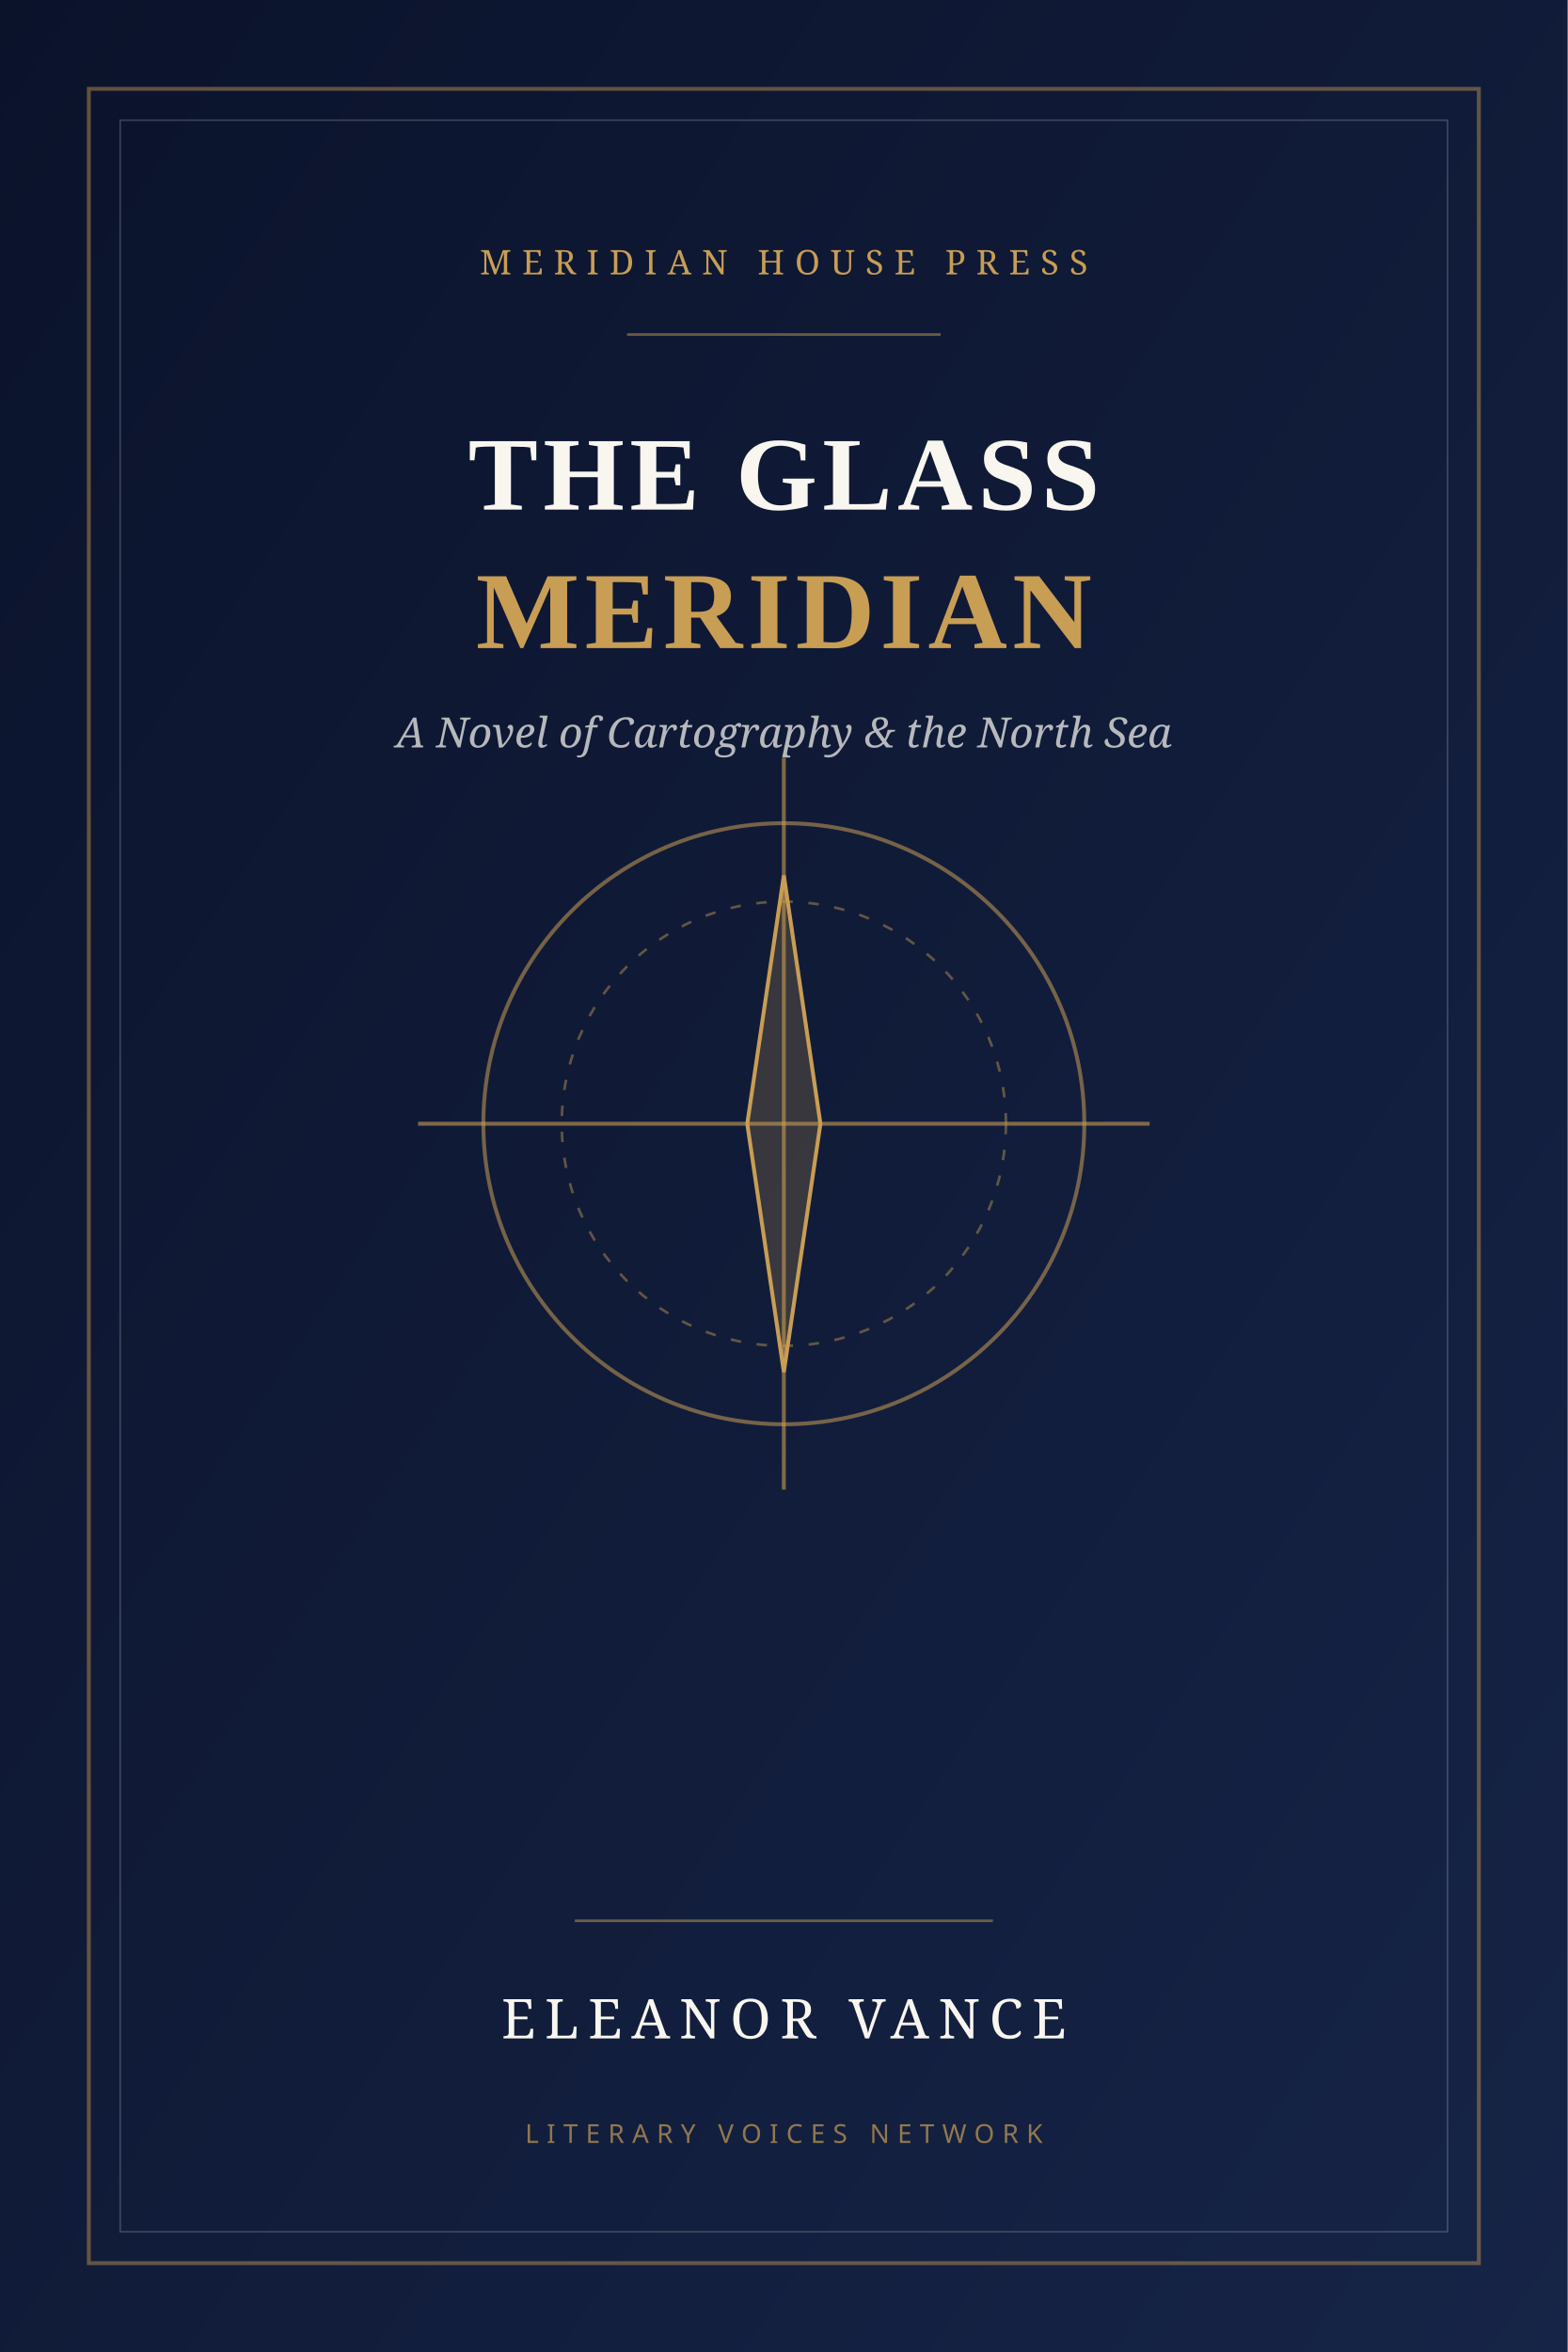
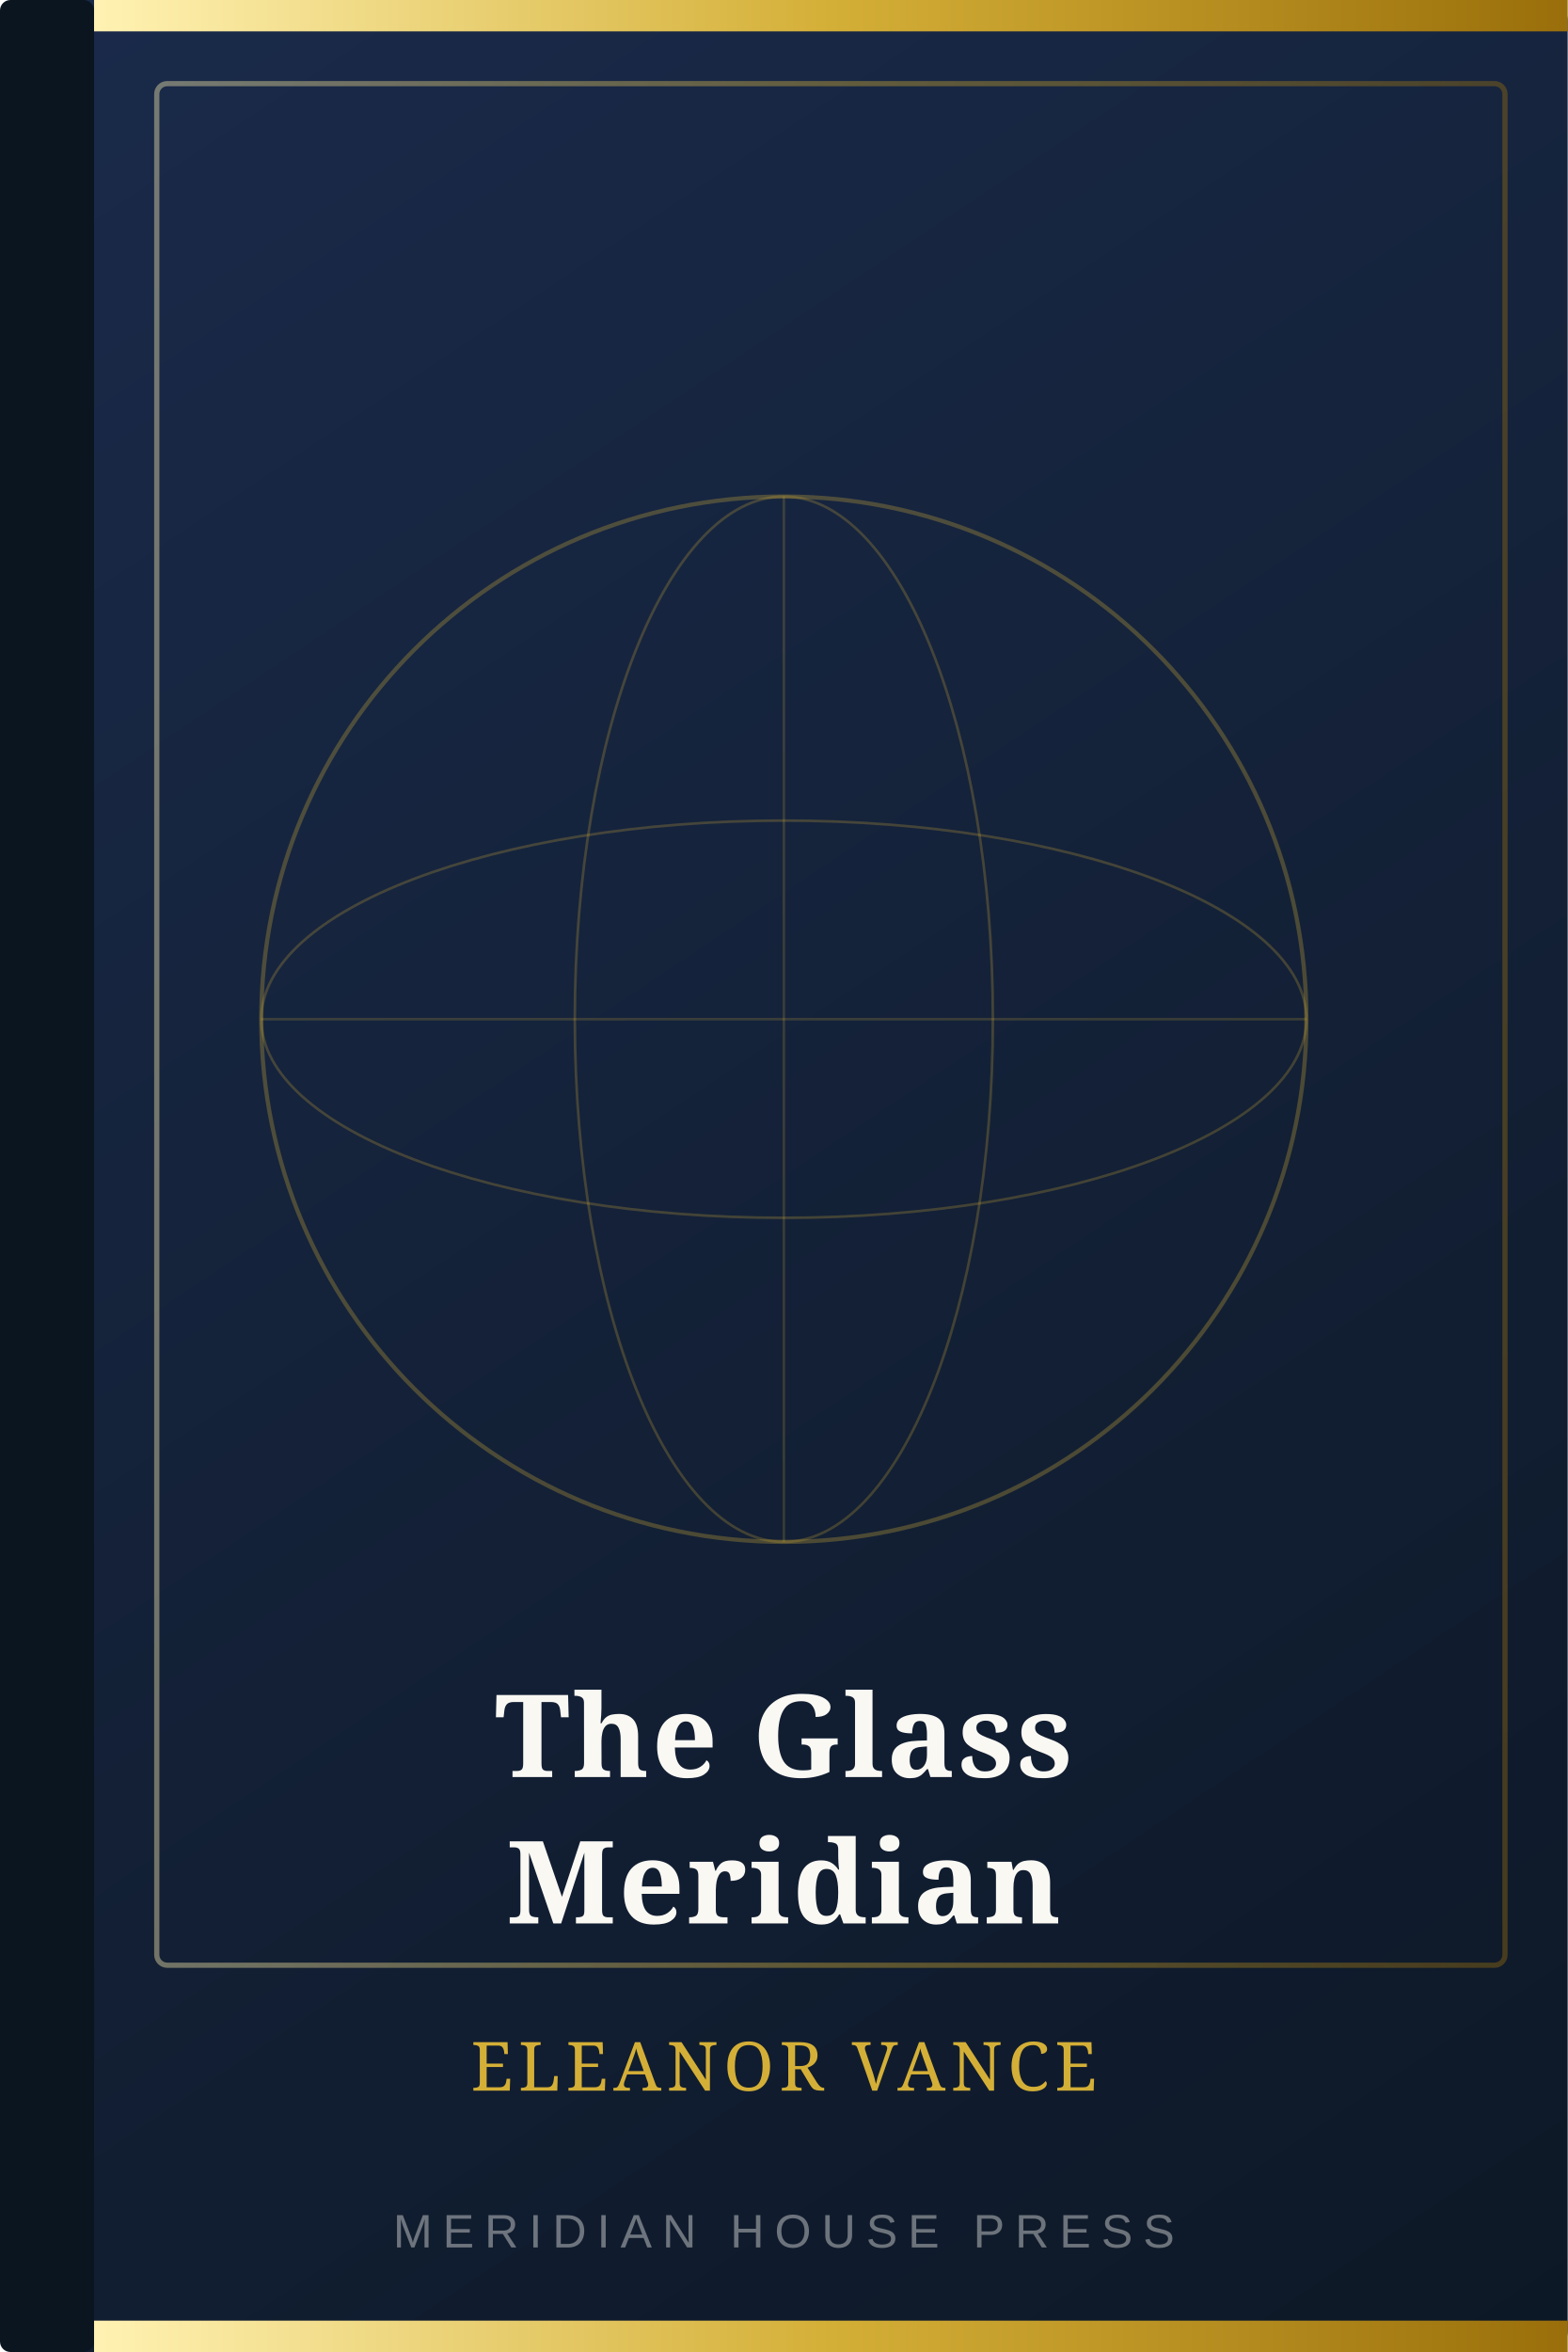
- <svg xmlns="http://www.w3.org/2000/svg" viewBox="0 0 600 900" width="600" height="900">
+ <svg xmlns="http://www.w3.org/2000/svg" viewBox="0 0 300 450" fill="none">
  <defs>
-     <linearGradient id="bg" x1="0%" y1="0%" x2="100%" y2="100%">
-       <stop offset="0%" stop-color="#0B132B" />
-       <stop offset="100%" stop-color="#162447" />
+     <linearGradient id="cover" x1="0" y1="0" x2="300" y2="450" gradientUnits="userSpaceOnUse">
+       <stop offset="0%" stop-color="#1a2a4a" />
+       <stop offset="100%" stop-color="#0d1826" />
+     </linearGradient>
+     <linearGradient id="gold" x1="0%" y1="0%" x2="100%" y2="0%">
+       <stop offset="0%" stop-color="#FFF2B2" />
+       <stop offset="50%" stop-color="#D4AF37" />
+       <stop offset="100%" stop-color="#9A6F0B" />
    </linearGradient>
  </defs>
-   <rect width="600" height="900" fill="url(#bg)" />
-   <rect x="34" y="34" width="532" height="832" fill="none" stroke="#C89D54" stroke-width="1.5" stroke-opacity="0.45" />
-   <rect x="46" y="46" width="508" height="808" fill="none" stroke="#F9F6F0" stroke-width="0.6" stroke-opacity="0.2" />
-   <text x="300" y="105" text-anchor="middle" fill="#C89D54" font-family="Georgia, serif" font-size="13" letter-spacing="4">MERIDIAN HOUSE PRESS</text>
-   <line x1="240" y1="128" x2="360" y2="128" stroke="#C89D54" stroke-width="1" stroke-opacity="0.5" />
-   <text x="300" y="195" text-anchor="middle" fill="#F9F6F0" font-family="Georgia, 'Times New Roman', serif" font-size="40" font-weight="bold" letter-spacing="2">THE GLASS</text>
-   <text x="300" y="248" text-anchor="middle" fill="#C89D54" font-family="Georgia, 'Times New Roman', serif" font-size="42" font-weight="bold" letter-spacing="2">MERIDIAN</text>
-   <text x="300" y="286" text-anchor="middle" fill="#F9F6F0" fill-opacity="0.72" font-family="Georgia, serif" font-style="italic" font-size="16">A Novel of Cartography &amp; the North Sea</text>
-   <circle cx="300" cy="430" r="115" fill="none" stroke="#C89D54" stroke-width="1.5" stroke-opacity="0.55" />
-   <circle cx="300" cy="430" r="85" fill="none" stroke="#C89D54" stroke-width="1" stroke-dasharray="4 6" stroke-opacity="0.45" />
-   <line x1="300" y1="290" x2="300" y2="570" stroke="#C89D54" stroke-width="1.5" stroke-opacity="0.6" />
-   <line x1="160" y1="430" x2="440" y2="430" stroke="#C89D54" stroke-width="1.5" stroke-opacity="0.6" />
-   <polygon points="300,335 314,430 300,525 286,430" fill="#C89D54" fill-opacity="0.22" stroke="#C89D54" stroke-width="1.5" />
-   <line x1="220" y1="735" x2="380" y2="735" stroke="#C89D54" stroke-width="1" stroke-opacity="0.5" />
-   <text x="300" y="780" text-anchor="middle" fill="#F9F6F0" font-family="Georgia, serif" font-size="21" letter-spacing="3.5">ELEANOR VANCE</text>
-   <text x="300" y="820" text-anchor="middle" fill="#C89D54" fill-opacity="0.7" font-family="sans-serif" font-size="10" letter-spacing="3">LITERARY VOICES NETWORK</text>
+   <rect width="300" height="450" rx="4" fill="url(#cover)" />
+   <rect width="18" height="450" rx="2" fill="#0a1520" />
+   <rect x="18" y="0" width="282" height="6" fill="url(#gold)" />
+   <rect x="18" y="444" width="282" height="6" fill="url(#gold)" />
+   <circle cx="150" cy="195" r="100" stroke="#D4AF37" stroke-width="0.8" stroke-opacity="0.3" fill="none" />
+   <ellipse cx="150" cy="195" rx="40" ry="100" stroke="#D4AF37" stroke-width="0.5" stroke-opacity="0.25" fill="none" />
+   <ellipse cx="150" cy="195" rx="100" ry="38" stroke="#D4AF37" stroke-width="0.5" stroke-opacity="0.25" fill="none" />
+   <line x1="50" y1="195" x2="250" y2="195" stroke="#D4AF37" stroke-width="0.5" stroke-opacity="0.2" />
+   <line x1="150" y1="95" x2="150" y2="295" stroke="#D4AF37" stroke-width="0.5" stroke-opacity="0.2" />
+   <rect x="30" y="16" width="258" height="360" rx="2" stroke="url(#gold)" stroke-width="1" fill="none" stroke-opacity="0.4" />
+   <text x="150" y="340" text-anchor="middle" font-family="Georgia, serif" font-size="22" font-weight="bold" fill="#FAF8F3" letter-spacing="0.5">The Glass</text>
+   <text x="150" y="368" text-anchor="middle" font-family="Georgia, serif" font-size="22" font-weight="bold" fill="#FAF8F3" letter-spacing="0.5">Meridian</text>
+   <line x1="80" y1="380" x2="220" y2="380" stroke="url(#gold)" stroke-width="1" />
+   <text x="150" y="400" text-anchor="middle" font-family="Georgia, serif" font-size="13" fill="#D4AF37" letter-spacing="1">ELEANOR VANCE</text>
+   <text x="150" y="430" text-anchor="middle" font-family="Arial, sans-serif" font-size="9" fill="#FAF8F3" fill-opacity="0.4" letter-spacing="2">MERIDIAN HOUSE PRESS</text>
</svg>
